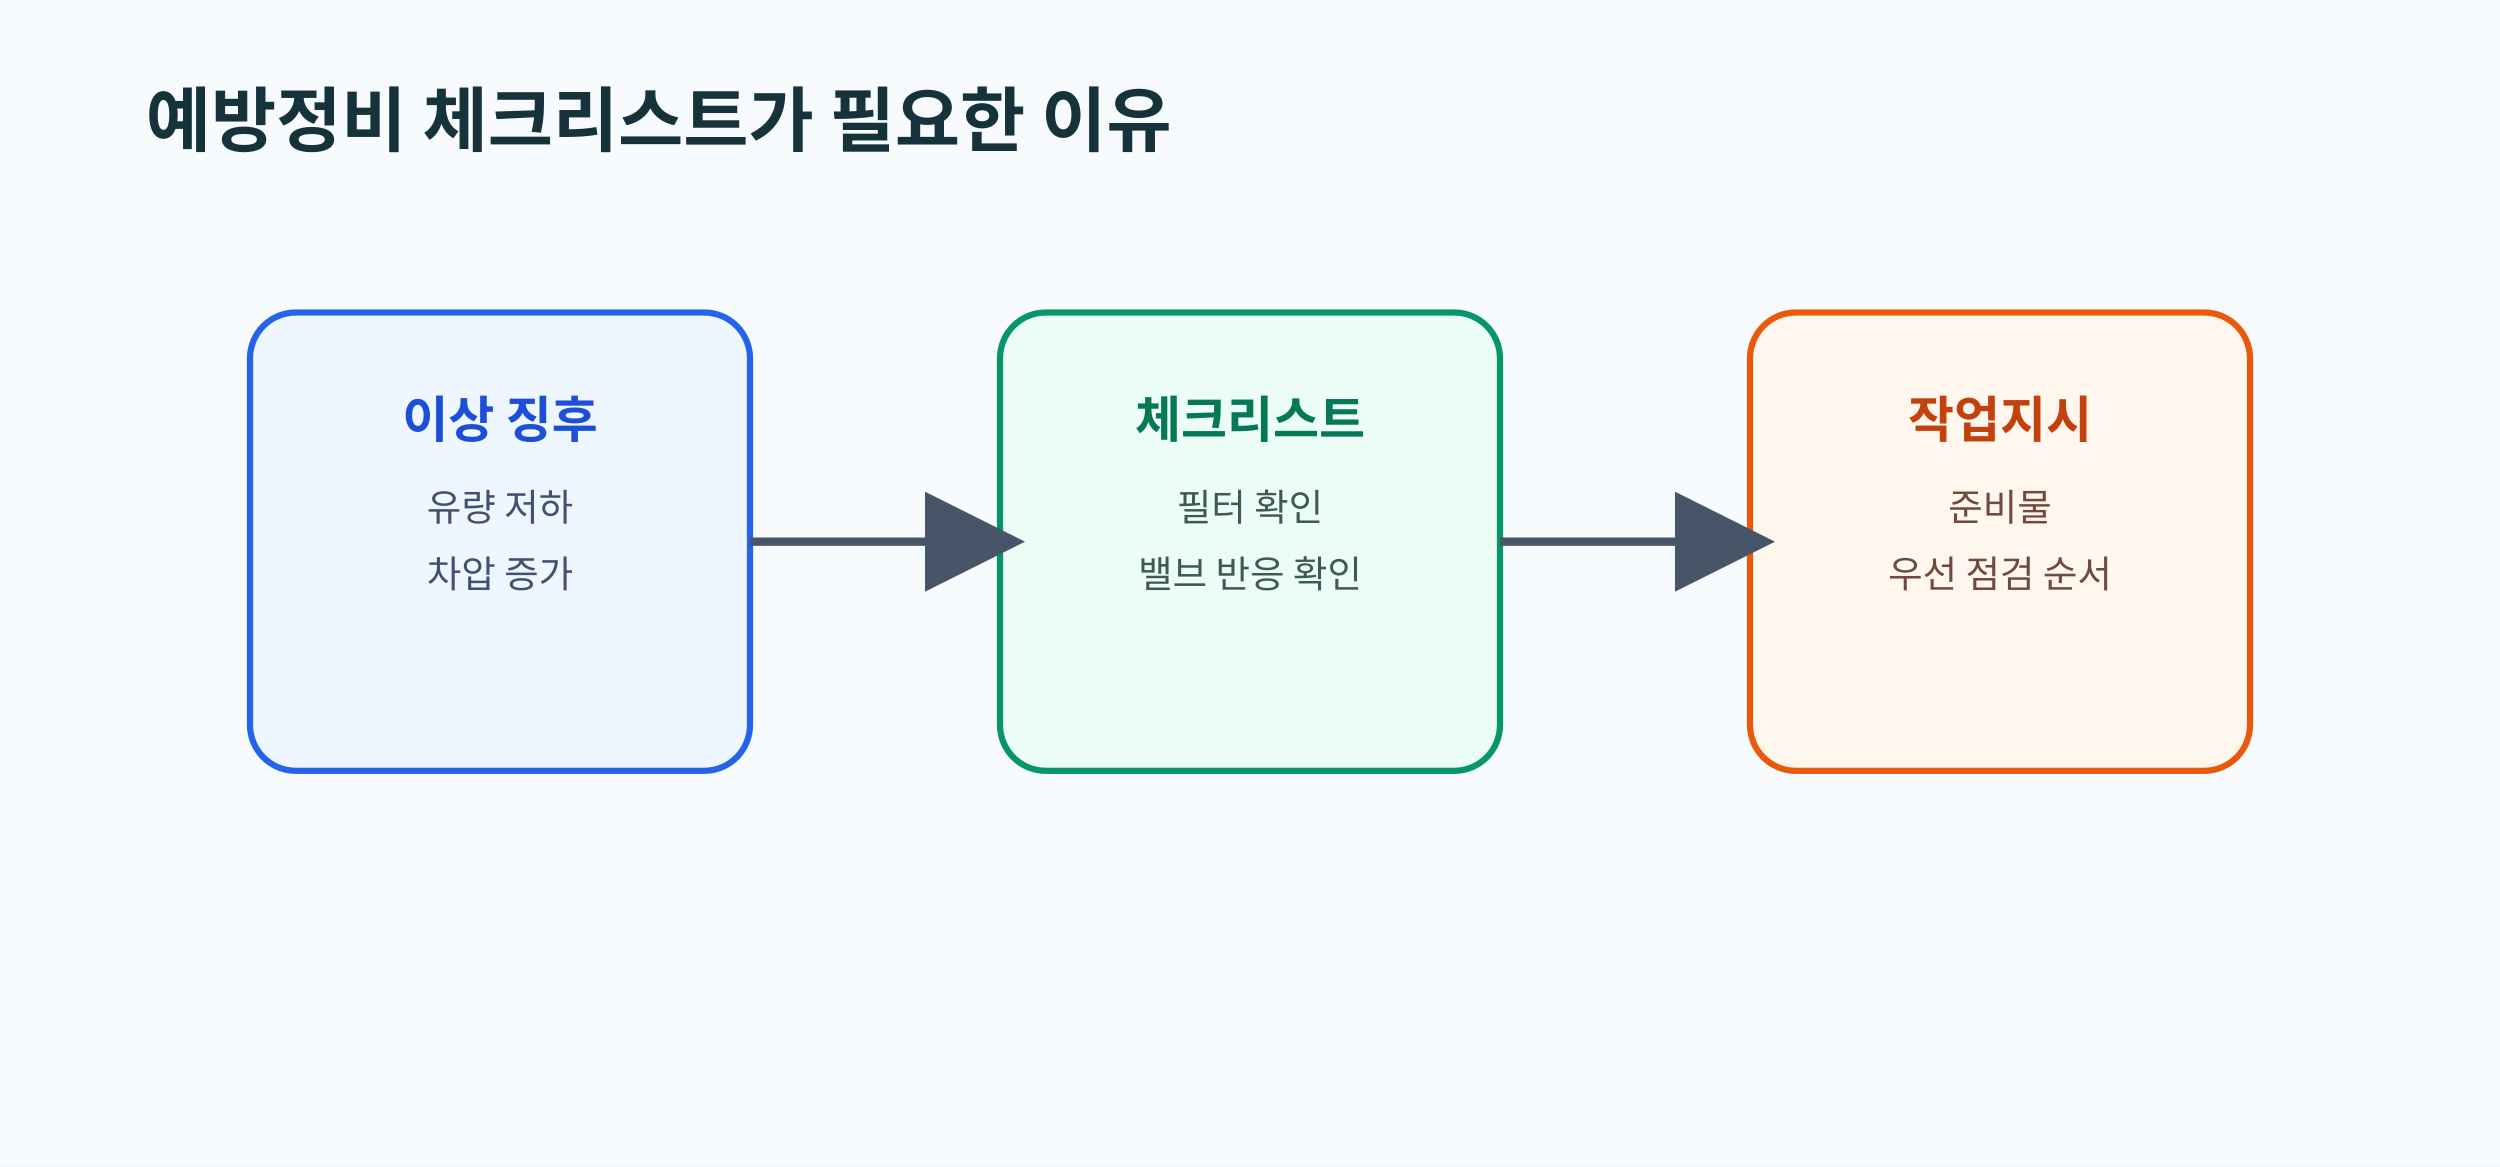
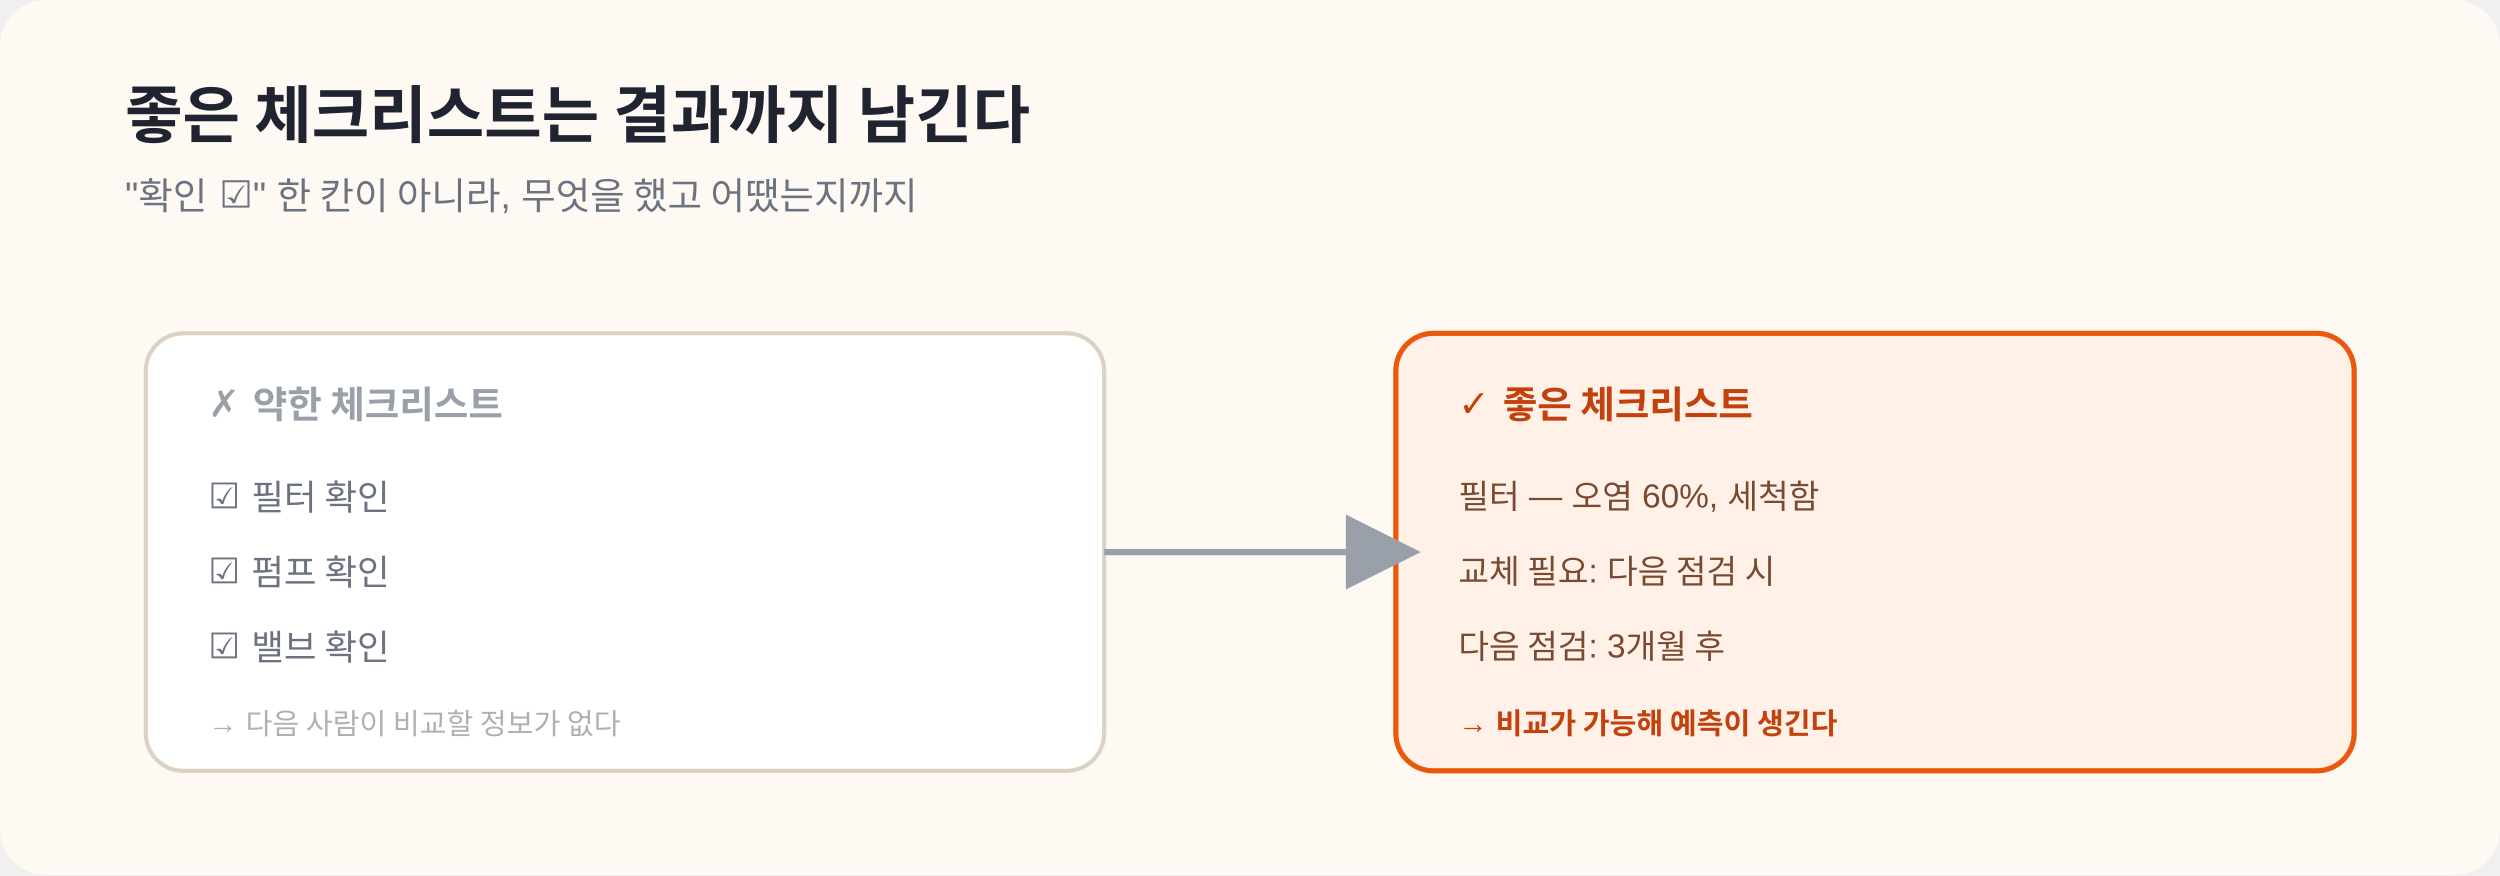
- <svg xmlns="http://www.w3.org/2000/svg" width="1200" height="560" viewBox="0 0 1200 560">
-   <rect width="1200" height="560" fill="#f8fbfd" />
-   <text x="70" y="70" font-size="34" font-family="Segoe UI, Arial" font-weight="700" fill="#16323a">예방정비 체크리스트가 필요한 이유</text>
-   <rect x="120" y="150" width="240" height="220" rx="22" fill="#eef6ff" stroke="#2563eb" stroke-width="3" />
-   <text x="240" y="210" text-anchor="middle" font-size="24" font-family="Segoe UI, Arial" font-weight="700" fill="#1d4ed8">이상 징후</text>
-   <text x="240" y="250" text-anchor="middle" font-size="18" font-family="Segoe UI, Arial" fill="#405270">유량 저하</text>
-   <text x="240" y="282" text-anchor="middle" font-size="18" font-family="Segoe UI, Arial" fill="#405270">차압 증가</text>
-   <rect x="480" y="150" width="240" height="220" rx="22" fill="#ecfdf5" stroke="#059669" stroke-width="3" />
-   <text x="600" y="210" text-anchor="middle" font-size="24" font-family="Segoe UI, Arial" font-weight="700" fill="#047857">체크리스트</text>
-   <text x="600" y="250" text-anchor="middle" font-size="18" font-family="Segoe UI, Arial" fill="#3d5a53">필터 확인</text>
-   <text x="600" y="282" text-anchor="middle" font-size="18" font-family="Segoe UI, Arial" fill="#3d5a53">밸브 반응 확인</text>
-   <rect x="840" y="150" width="240" height="220" rx="22" fill="#fff7ed" stroke="#ea580c" stroke-width="3" />
-   <text x="960" y="210" text-anchor="middle" font-size="24" font-family="Segoe UI, Arial" font-weight="700" fill="#c2410c">작업지시</text>
-   <text x="960" y="250" text-anchor="middle" font-size="18" font-family="Segoe UI, Arial" fill="#704a3d">준비물</text>
-   <text x="960" y="282" text-anchor="middle" font-size="18" font-family="Segoe UI, Arial" fill="#704a3d">우선 점검 순서</text>
-   <path d="M360 260H480" stroke="#475569" stroke-width="4" marker-end="url(#arrow)" />
-   <path d="M720 260H840" stroke="#475569" stroke-width="4" marker-end="url(#arrow)" />
+ <svg xmlns="http://www.w3.org/2000/svg" width="1200" height="420" viewBox="0 0 1200 420" font-family="Pretendard, 'Segoe UI', Arial, sans-serif">
  <defs>
-     <marker id="arrow" markerWidth="12" markerHeight="12" refX="9" refY="6" orient="auto">
-       <path d="M0,0 L12,6 L0,12 z" fill="#475569" />
+     <marker id="ar" markerWidth="12" markerHeight="12" refX="8" refY="6" orient="auto">
+       <path d="M0 0 L12 6 L0 12 Z" fill="#9aa0aa" />
    </marker>
  </defs>
+   <rect width="1200" height="420" rx="22" fill="#fff9f4" />
+   <text x="60" y="66" font-size="30" font-weight="800" fill="#1f2430">좋은 체크리스트는 결과까지 남긴다</text>
+   <text x="60" y="100" font-size="18" fill="#6b7280">"확인 ☑" 한 칸이 아니라, 무엇을 했고 어땠는지까지</text>
+   <g>
+     <rect x="70" y="160" width="460" height="210" rx="18" fill="#ffffff" stroke="#dcd2c4" stroke-width="2" />
+     <text x="100" y="200" font-size="18" font-weight="800" fill="#9aa0aa">✗ 약한 체크리스트</text>
+     <text x="100" y="244" font-size="17" fill="#6b7280">☑ 필터 확인</text>
+     <text x="100" y="280" font-size="17" fill="#6b7280">☑ 펌프 확인</text>
+     <text x="100" y="316" font-size="17" fill="#6b7280">☑ 밸브 확인</text>
+     <text x="100" y="352" font-size="14" fill="#b0b0b0">→ 다음 사람이 비교할 정보가 없다</text>
+   </g>
+   <g>
+     <rect x="670" y="160" width="460" height="210" rx="18" fill="#fff1e7" stroke="#ea580c" stroke-width="2.5" />
+     <text x="700" y="200" font-size="18" font-weight="800" fill="#c2410c">✓ 좋은 체크리스트</text>
+     <text x="700" y="244" font-size="16" fill="#7a4a30">필터 — 오염 60%, 세척함</text>
+     <text x="700" y="280" font-size="16" fill="#7a4a30">교체 필요: 다음 점검 시</text>
+     <text x="700" y="316" font-size="16" fill="#7a4a30">다음 점검: 3개월 후</text>
+     <text x="700" y="352" font-size="14" fill="#c2410c" font-weight="700">→ 비교가 가능해 예측이 생긴다</text>
+   </g>
+   <path d="M530 265 H670" stroke="#9aa0aa" stroke-width="3" marker-end="url(#ar)" />
</svg>
